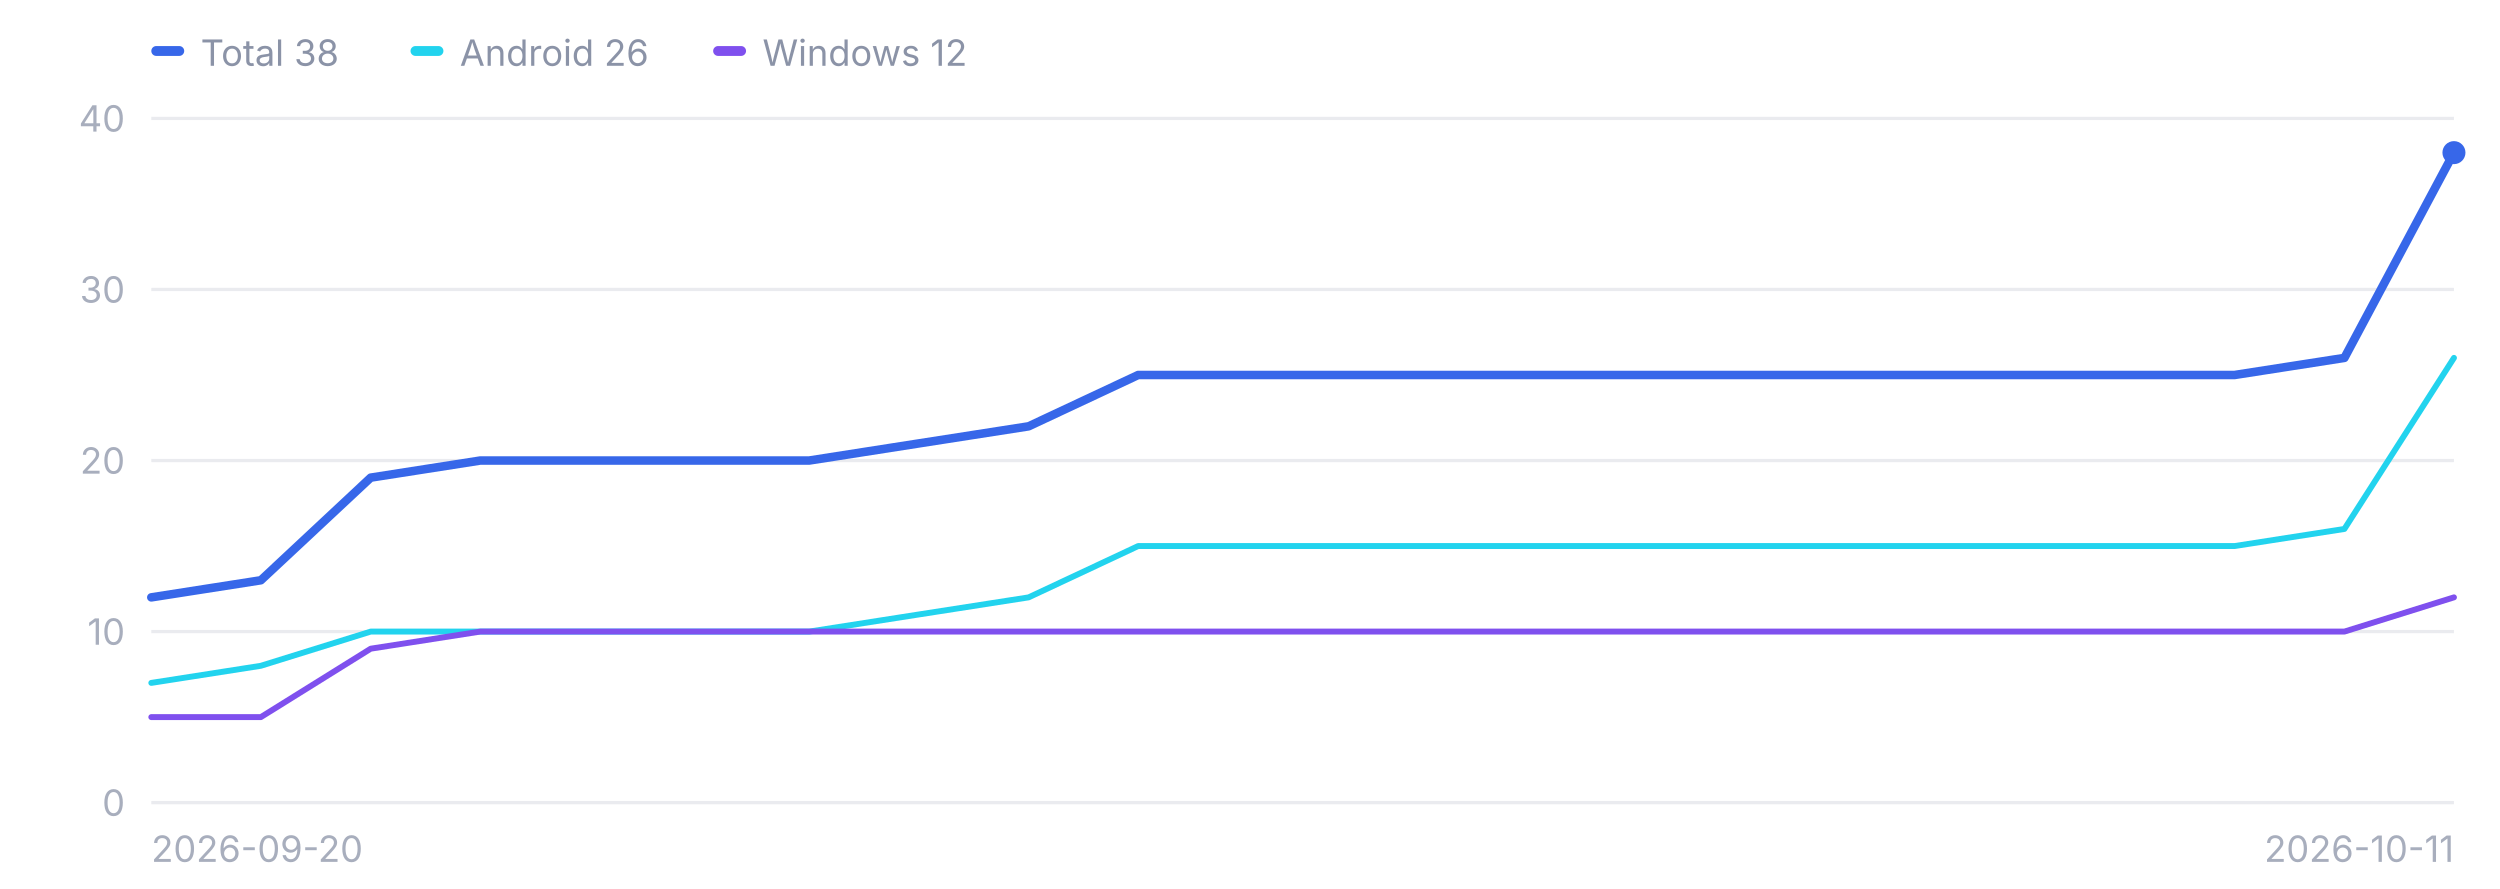
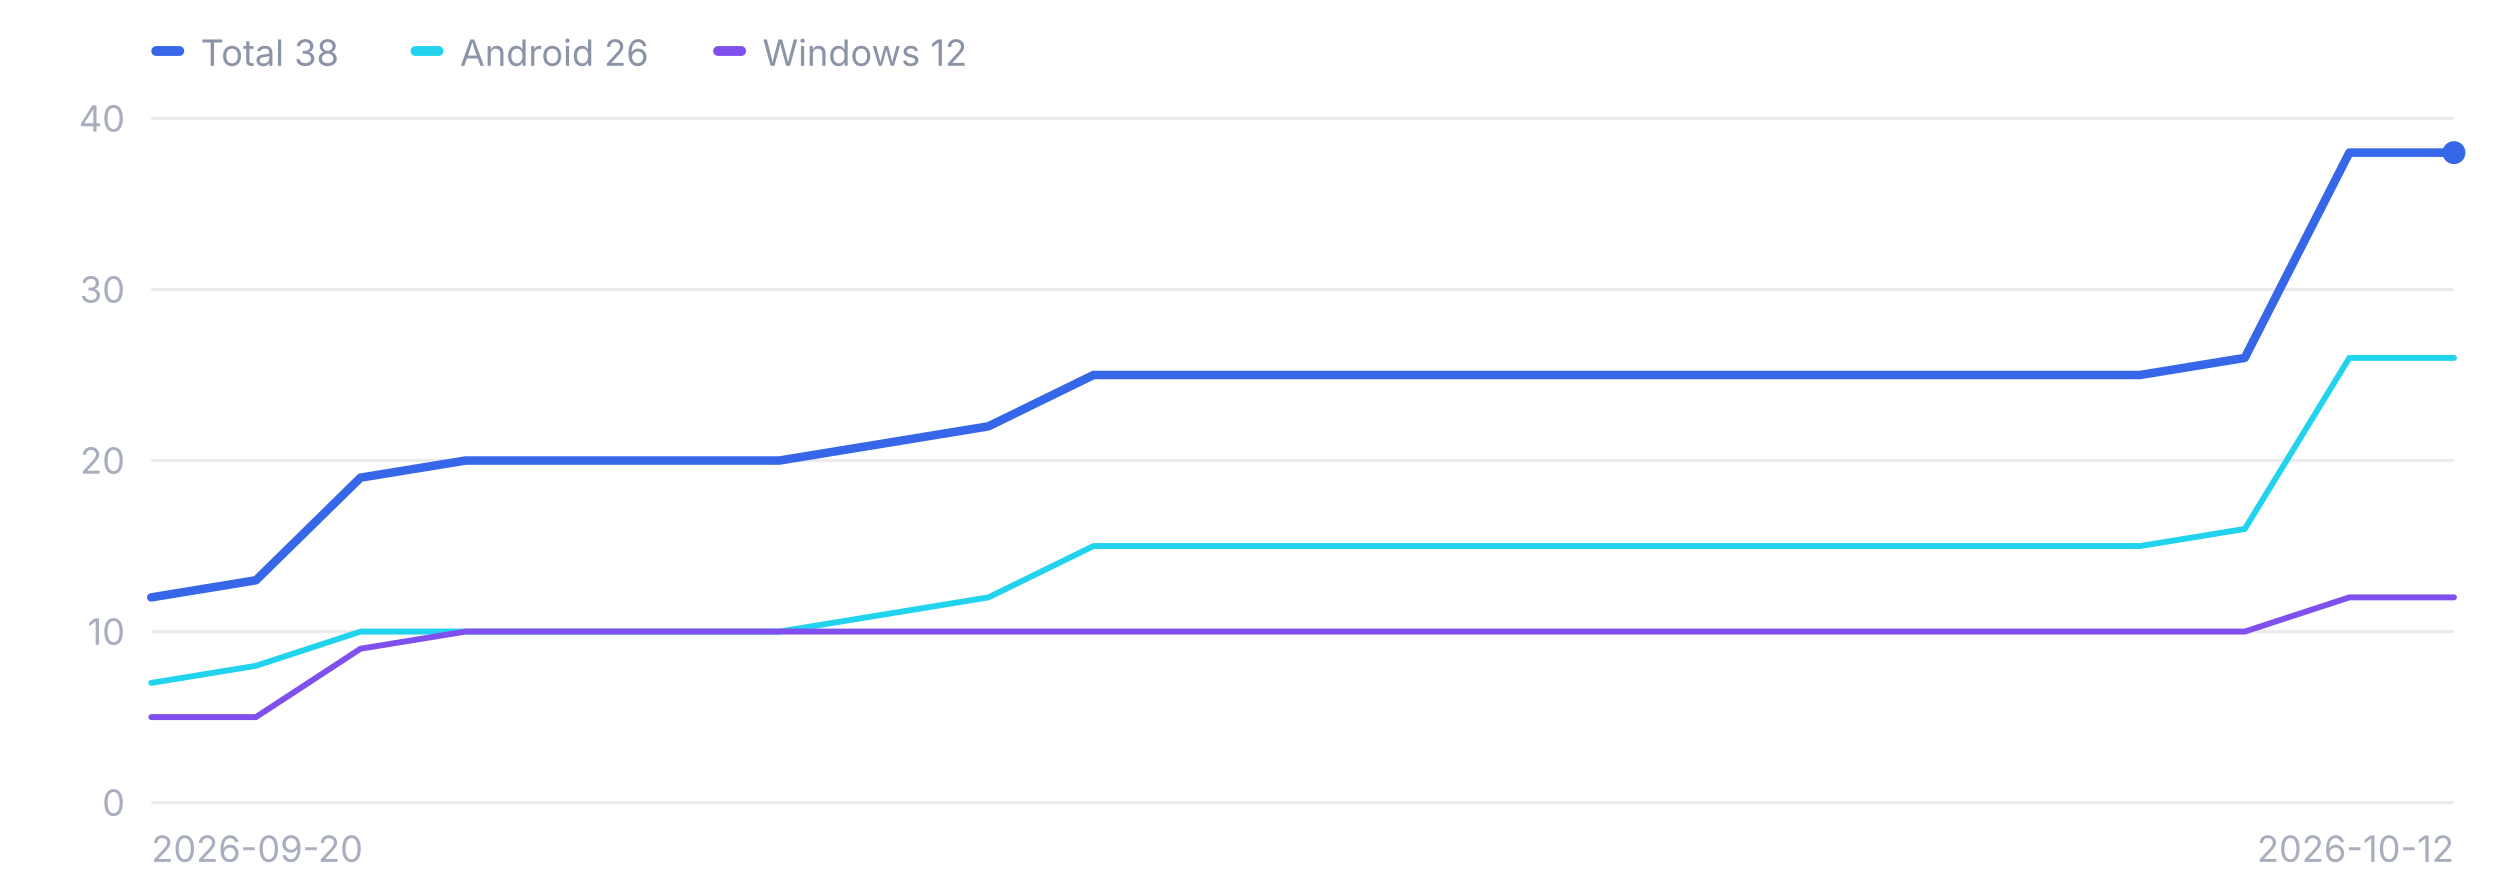
<svg xmlns="http://www.w3.org/2000/svg" width="760" height="270" viewBox="0 0 760 270" role="img" aria-label="CubePilot downloads over time. Latest total 38.">
  <style>text{font-family:system-ui,-apple-system,Segoe UI,sans-serif}</style>
  <line x1="46" y1="244.0" x2="746" y2="244.0" stroke="#8b93a7" stroke-opacity="0.18" stroke-width="1" />
  <text x="38" y="248.0" text-anchor="end" font-size="11" fill="#8b93a7" fill-opacity="0.75">0</text>
  <line x1="46" y1="192.0" x2="746" y2="192.0" stroke="#8b93a7" stroke-opacity="0.18" stroke-width="1" />
  <text x="38" y="196.0" text-anchor="end" font-size="11" fill="#8b93a7" fill-opacity="0.75">10</text>
  <line x1="46" y1="140.0" x2="746" y2="140.0" stroke="#8b93a7" stroke-opacity="0.18" stroke-width="1" />
  <text x="38" y="144.0" text-anchor="end" font-size="11" fill="#8b93a7" fill-opacity="0.75">20</text>
  <line x1="46" y1="88.0" x2="746" y2="88.0" stroke="#8b93a7" stroke-opacity="0.18" stroke-width="1" />
  <text x="38" y="92.0" text-anchor="end" font-size="11" fill="#8b93a7" fill-opacity="0.75">30</text>
  <line x1="46" y1="36.0" x2="746" y2="36.0" stroke="#8b93a7" stroke-opacity="0.18" stroke-width="1" />
  <text x="38" y="40.0" text-anchor="end" font-size="11" fill="#8b93a7" fill-opacity="0.75">40</text>
-   <polyline points="46.0,207.6 79.3,202.4 112.7,192.0 146.0,192.0 179.3,192.0 212.7,192.0 246.0,192.0 279.3,186.8 312.7,181.6 346.0,166.0 379.3,166.0 412.7,166.0 446.0,166.0 479.3,166.0 512.7,166.0 546.0,166.0 579.3,166.0 612.7,166.0 646.0,166.0 679.3,166.0 712.7,160.8 746.0,108.8" fill="none" stroke="#22D3EE" stroke-width="1.8" stroke-linejoin="round" stroke-linecap="round" />
-   <polyline points="46.0,218.0 79.3,218.0 112.7,197.2 146.0,192.0 179.3,192.0 212.7,192.0 246.0,192.0 279.3,192.0 312.7,192.0 346.0,192.0 379.3,192.0 412.7,192.0 446.0,192.0 479.3,192.0 512.7,192.0 546.0,192.0 579.3,192.0 612.7,192.0 646.0,192.0 679.3,192.0 712.7,192.0 746.0,181.6" fill="none" stroke="#7F50EE" stroke-width="1.8" stroke-linejoin="round" stroke-linecap="round" />
-   <polyline points="46.0,181.6 79.3,176.4 112.7,145.2 146.0,140.0 179.3,140.0 212.7,140.0 246.0,140.0 279.3,134.8 312.7,129.6 346.0,114.0 379.3,114.0 412.7,114.0 446.0,114.0 479.3,114.0 512.7,114.0 546.0,114.0 579.3,114.0 612.7,114.0 646.0,114.0 679.3,114.0 712.7,108.8 746.0,46.4" fill="none" stroke="#3767E9" stroke-width="2.6" stroke-linejoin="round" stroke-linecap="round" />
+   <polyline points="46.0,207.6 77.8,202.4 109.6,192.0 141.5,192.0 173.3,192.0 205.1,192.0 236.9,192.0 268.7,186.8 300.5,181.6 332.4,166.0 364.2,166.0 396.0,166.0 427.8,166.0 459.6,166.0 491.5,166.0 523.3,166.0 555.1,166.0 586.9,166.0 618.7,166.0 650.5,166.0 682.4,160.8 714.2,108.8 746.0,108.8" fill="none" stroke="#22D3EE" stroke-width="1.8" stroke-linejoin="round" stroke-linecap="round" />
+   <polyline points="46.0,218.0 77.8,218.0 109.6,197.2 141.5,192.0 173.3,192.0 205.1,192.0 236.9,192.0 268.7,192.0 300.5,192.0 332.4,192.0 364.2,192.0 396.0,192.0 427.8,192.0 459.6,192.0 491.5,192.0 523.3,192.0 555.1,192.0 586.9,192.0 618.7,192.0 650.5,192.0 682.4,192.0 714.2,181.6 746.0,181.6" fill="none" stroke="#7F50EE" stroke-width="1.8" stroke-linejoin="round" stroke-linecap="round" />
+   <polyline points="46.0,181.6 77.8,176.4 109.6,145.2 141.5,140.0 173.3,140.0 205.1,140.0 236.9,140.0 268.7,134.8 300.5,129.6 332.4,114.0 364.2,114.0 396.0,114.0 427.8,114.0 459.6,114.0 491.5,114.0 523.3,114.0 555.1,114.0 586.9,114.0 618.7,114.0 650.5,114.0 682.4,108.8 714.2,46.4 746.0,46.4" fill="none" stroke="#3767E9" stroke-width="2.6" stroke-linejoin="round" stroke-linecap="round" />
  <circle cx="746.0" cy="46.4" r="3.5" fill="#3767E9" />
  <text x="46" y="262" font-size="11" fill="#8b93a7" fill-opacity="0.75">2026-09-20</text>
-   <text x="746" y="262" text-anchor="end" font-size="11" fill="#8b93a7" fill-opacity="0.75">2026-10-11</text>
+   <text x="746" y="262" text-anchor="end" font-size="11" fill="#8b93a7" fill-opacity="0.75">2026-10-12</text>
  <rect x="46" y="14" width="10" height="3" rx="1.5" fill="#3767E9" />
  <text x="61" y="20" font-size="11" fill="#8b93a7">Total 38</text>
  <rect x="124.8" y="14" width="10" height="3" rx="1.5" fill="#22D3EE" />
  <text x="139.8" y="20" font-size="11" fill="#8b93a7">Android 26</text>
  <rect x="216.8" y="14" width="10" height="3" rx="1.5" fill="#7F50EE" />
  <text x="231.8" y="20" font-size="11" fill="#8b93a7">Windows 12</text>
</svg>
